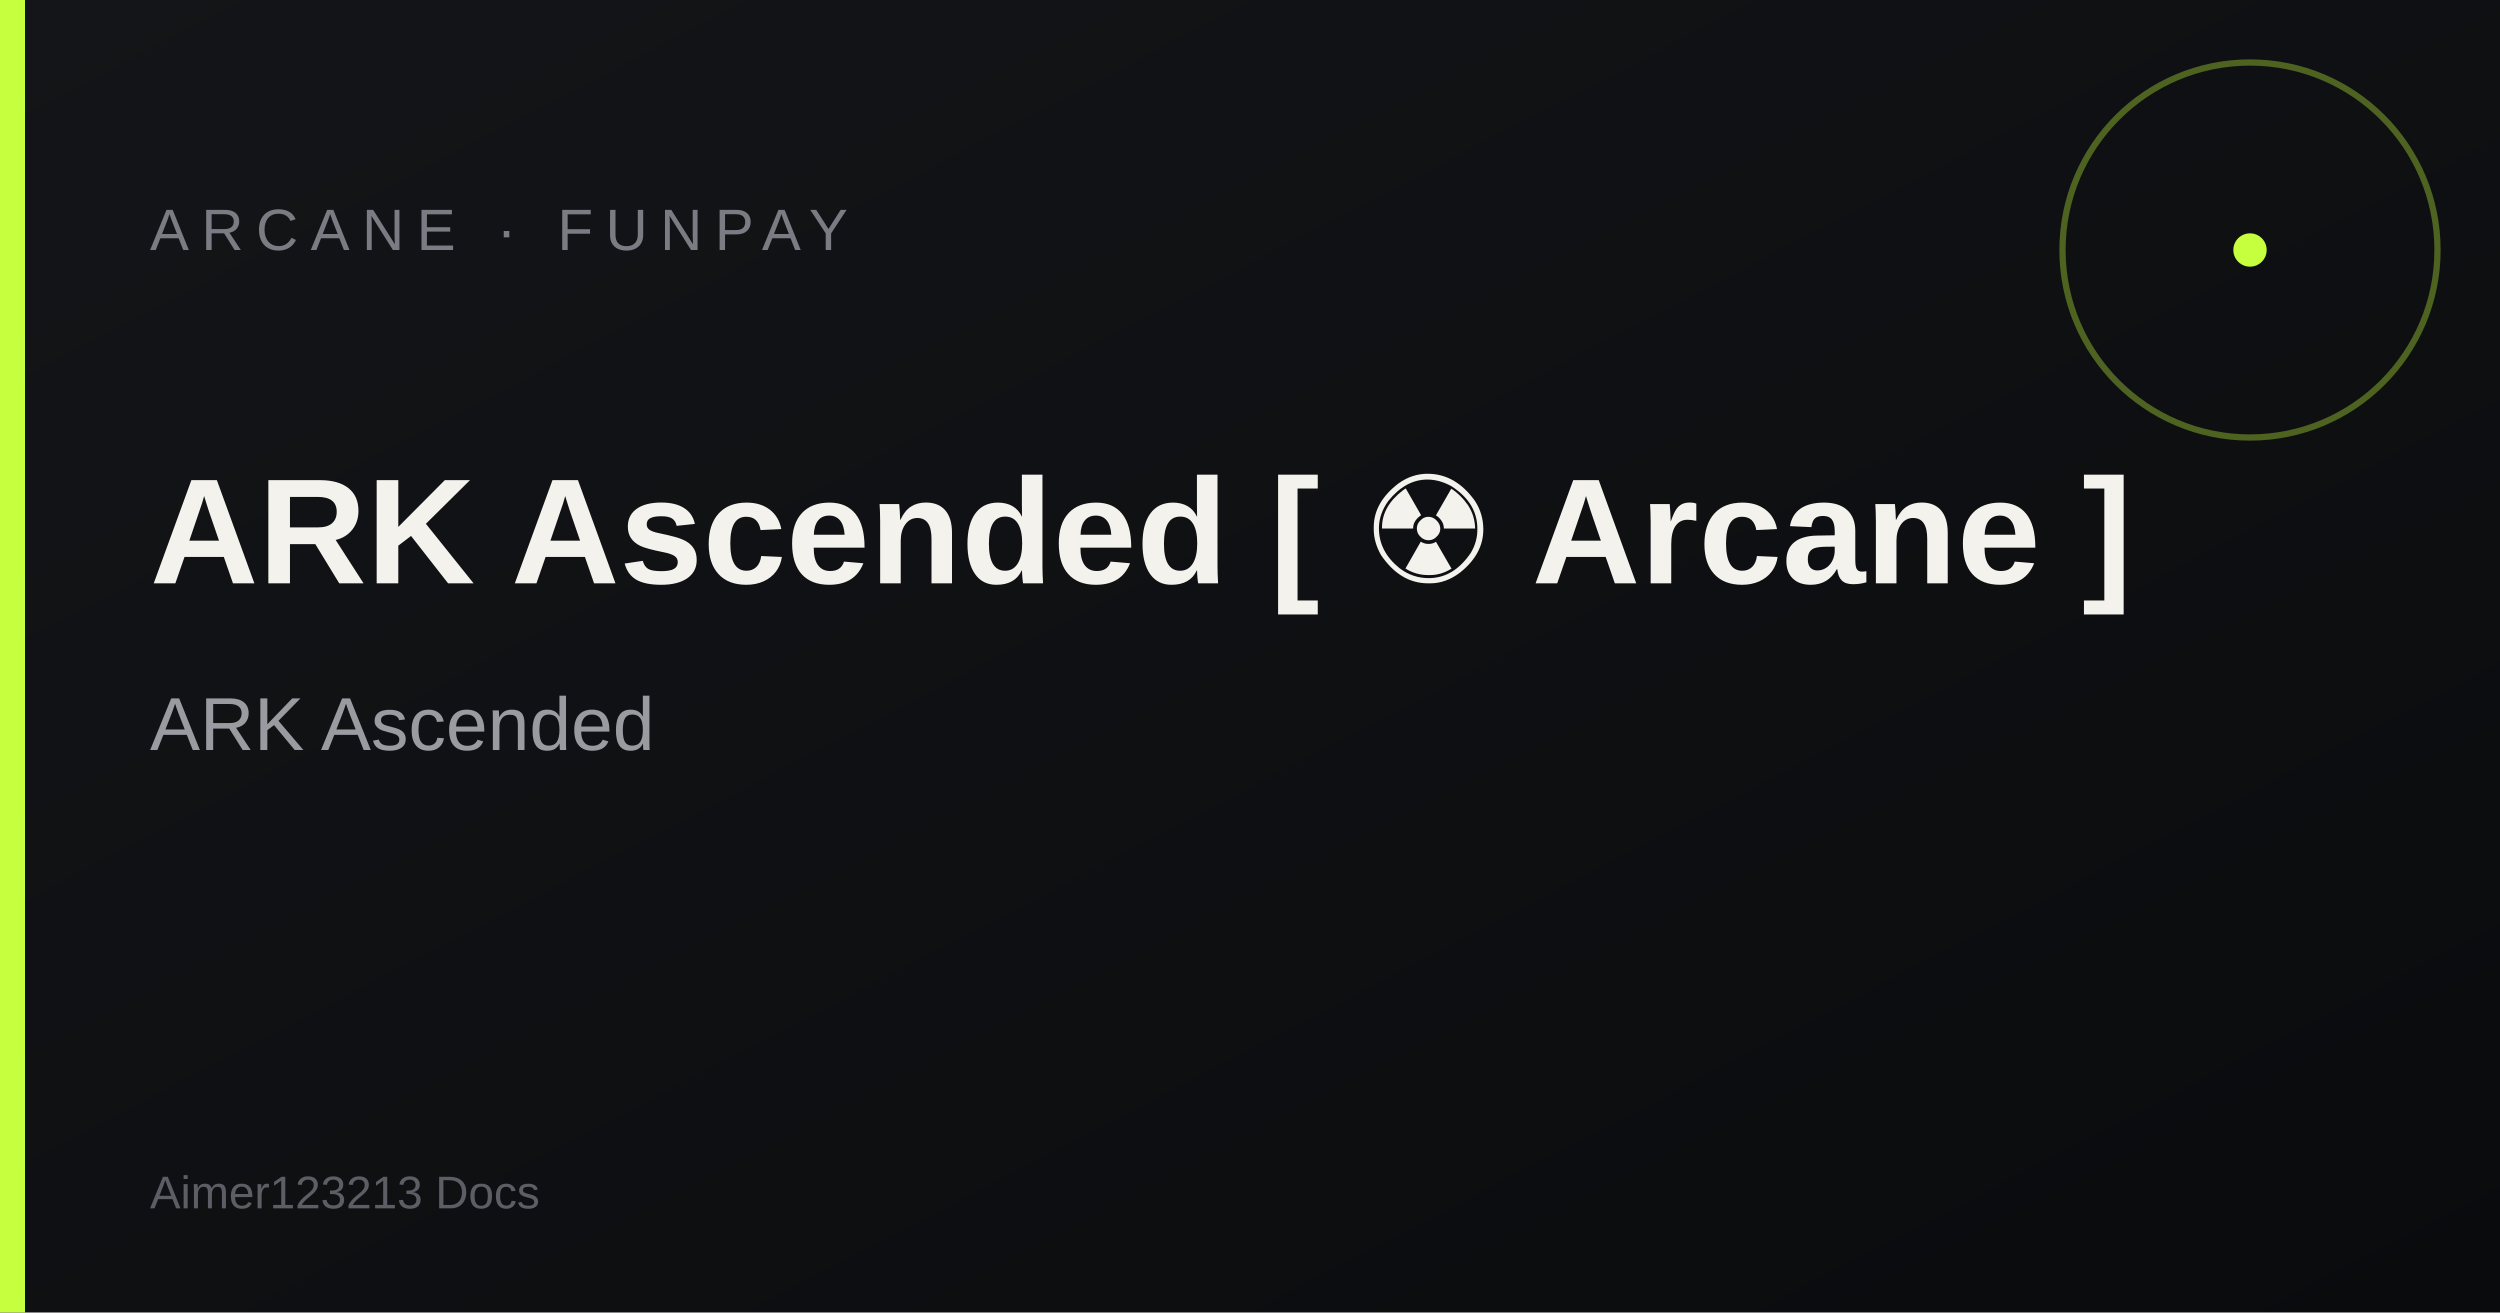
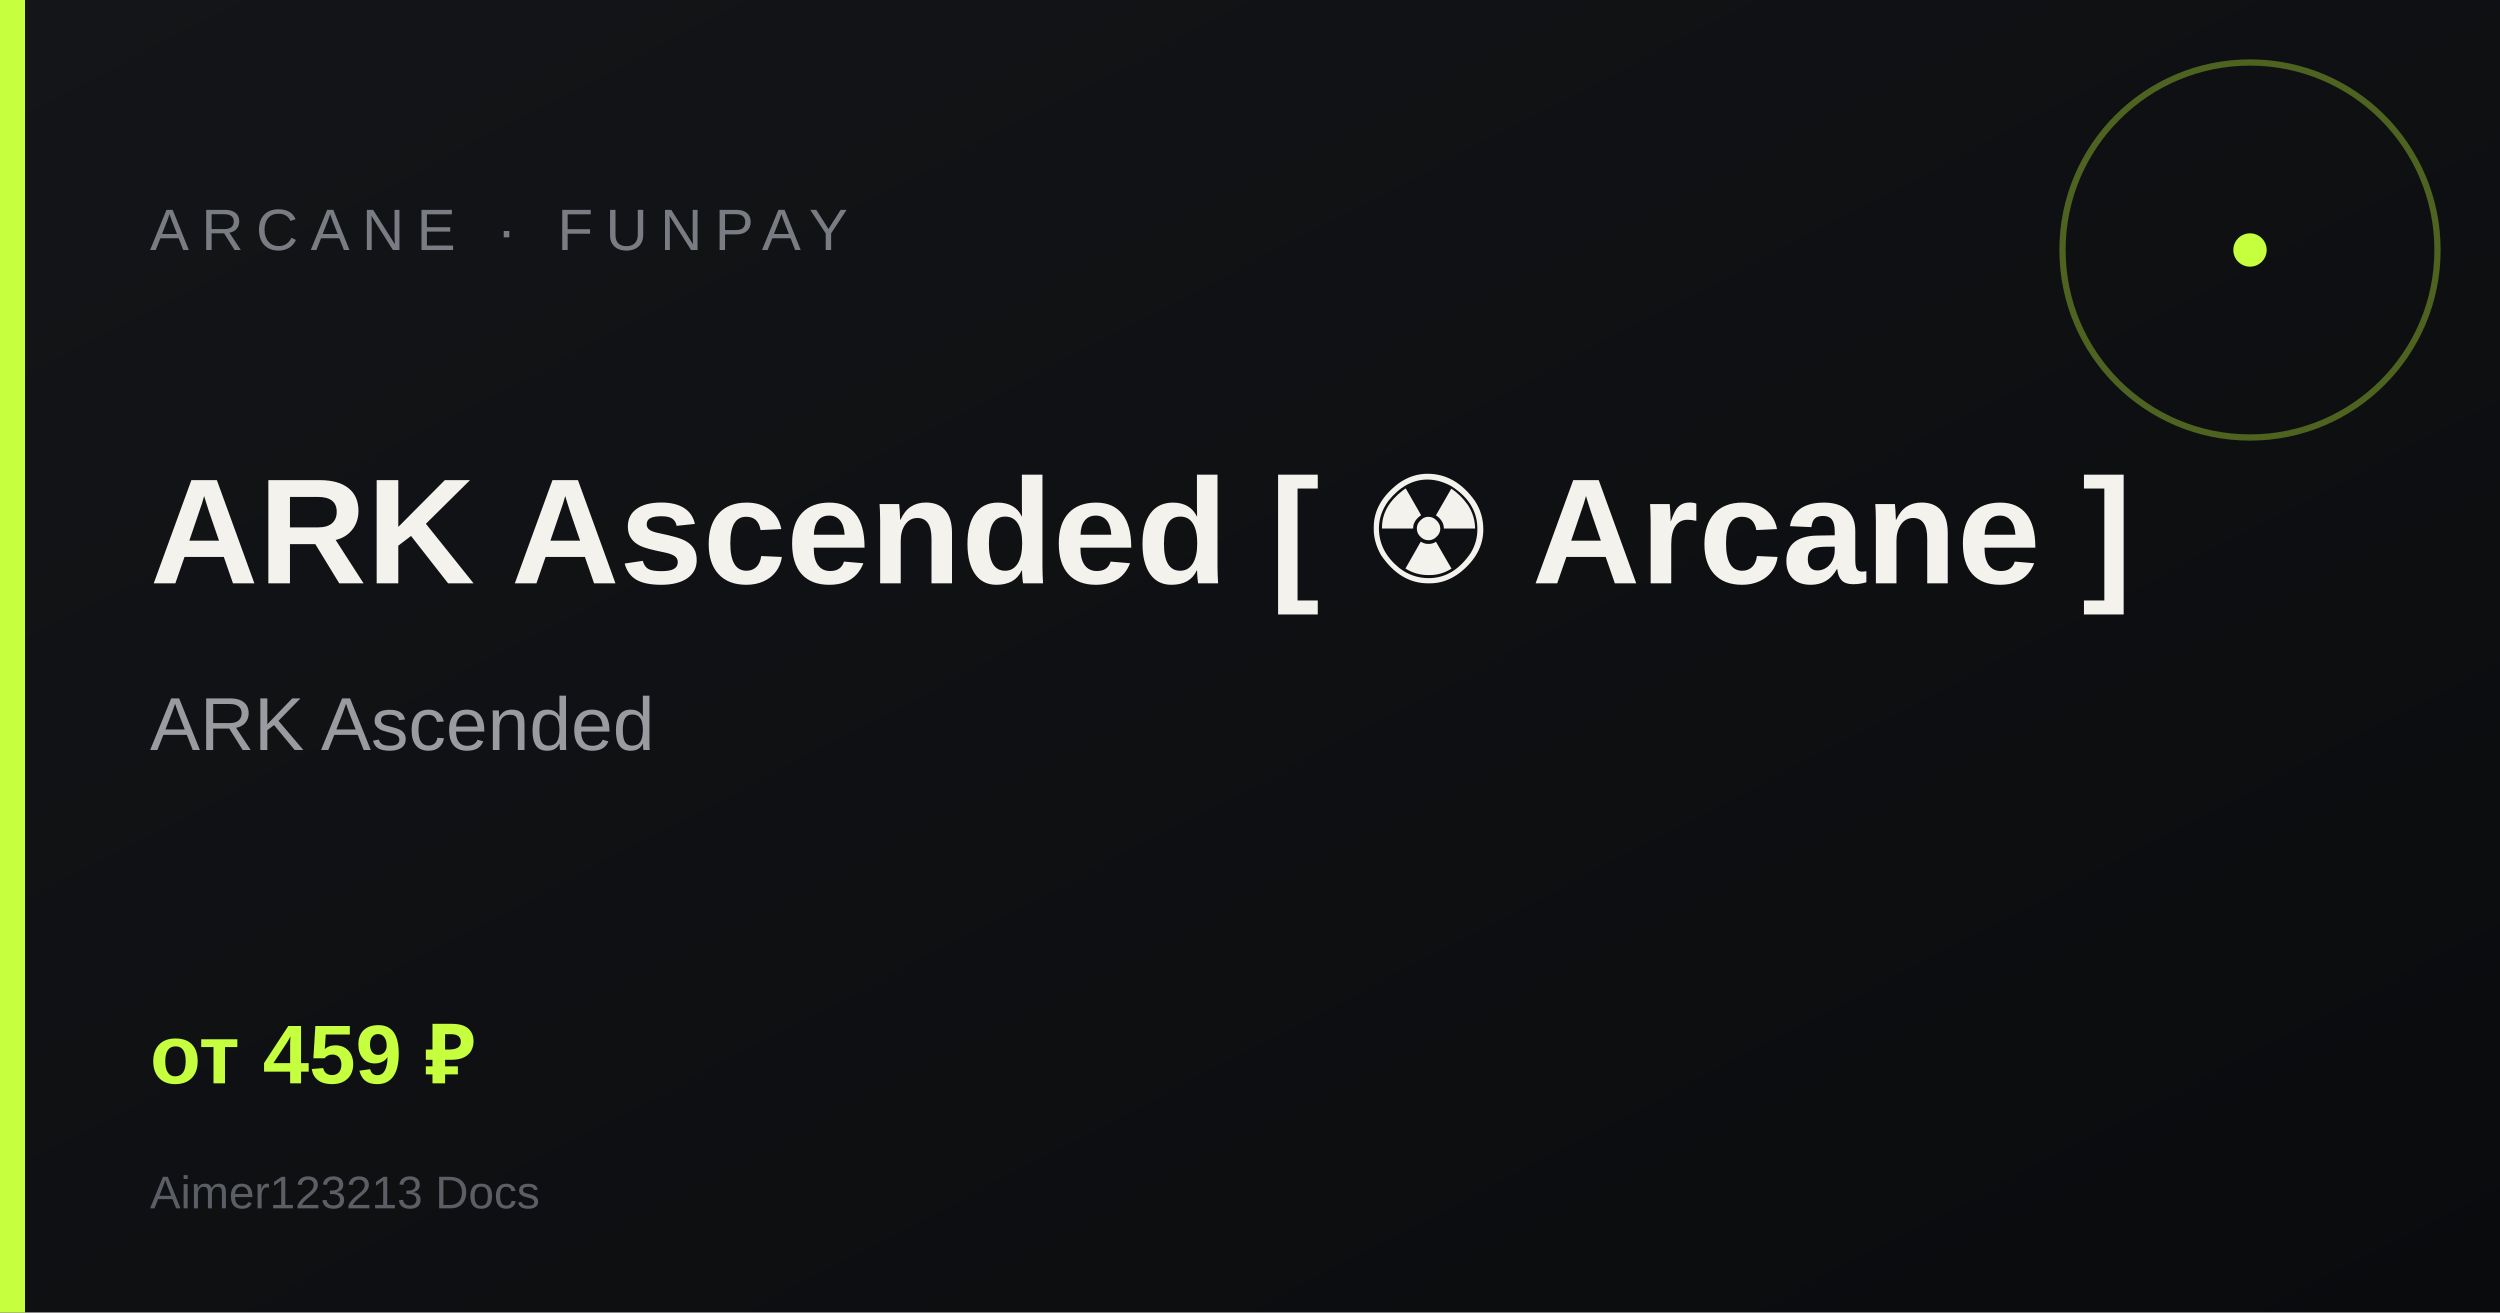
<svg xmlns="http://www.w3.org/2000/svg" width="1200" height="630" viewBox="0 0 1200 630">
  <defs>
    <linearGradient id="g" x1="0" y1="0" x2="1" y2="1">
      <stop offset="0%" stop-color="#141518" />
      <stop offset="100%" stop-color="#0a0b0d" />
    </linearGradient>
  </defs>
  <rect width="1200" height="630" fill="url(#g)" />
  <rect x="0" y="0" width="12" height="630" fill="#c6ff3d" />
  <circle cx="1080" cy="120" r="90" fill="none" stroke="#c6ff3d" stroke-width="3" opacity=".35" />
  <circle cx="1080" cy="120" r="8" fill="#c6ff3d" />
  <text x="72" y="120" fill="#7a7c83" font-family="Arial, sans-serif" font-size="28" letter-spacing="6">ARCANE · FUNPAY</text>
  <text x="72" y="280" fill="#f3f2ed" font-family="Arial, sans-serif" font-size="72" font-weight="700">ARK Ascended [ ☢ Arcane ]</text>
  <text x="72" y="360" fill="#9a9ba1" font-family="Arial, sans-serif" font-size="36">ARK Ascended</text>
-   <text x="72" y="520" fill="#c6ff3d" font-family="Arial, sans-serif" font-size="40" font-weight="700" />
+   <text x="72" y="520" fill="#c6ff3d" font-family="Arial, sans-serif" font-size="40" font-weight="700">от 459 ₽</text>
  <text x="72" y="580" fill="#5c5e65" font-family="Arial, sans-serif" font-size="22">Aimer123213 Docs</text>
</svg>
